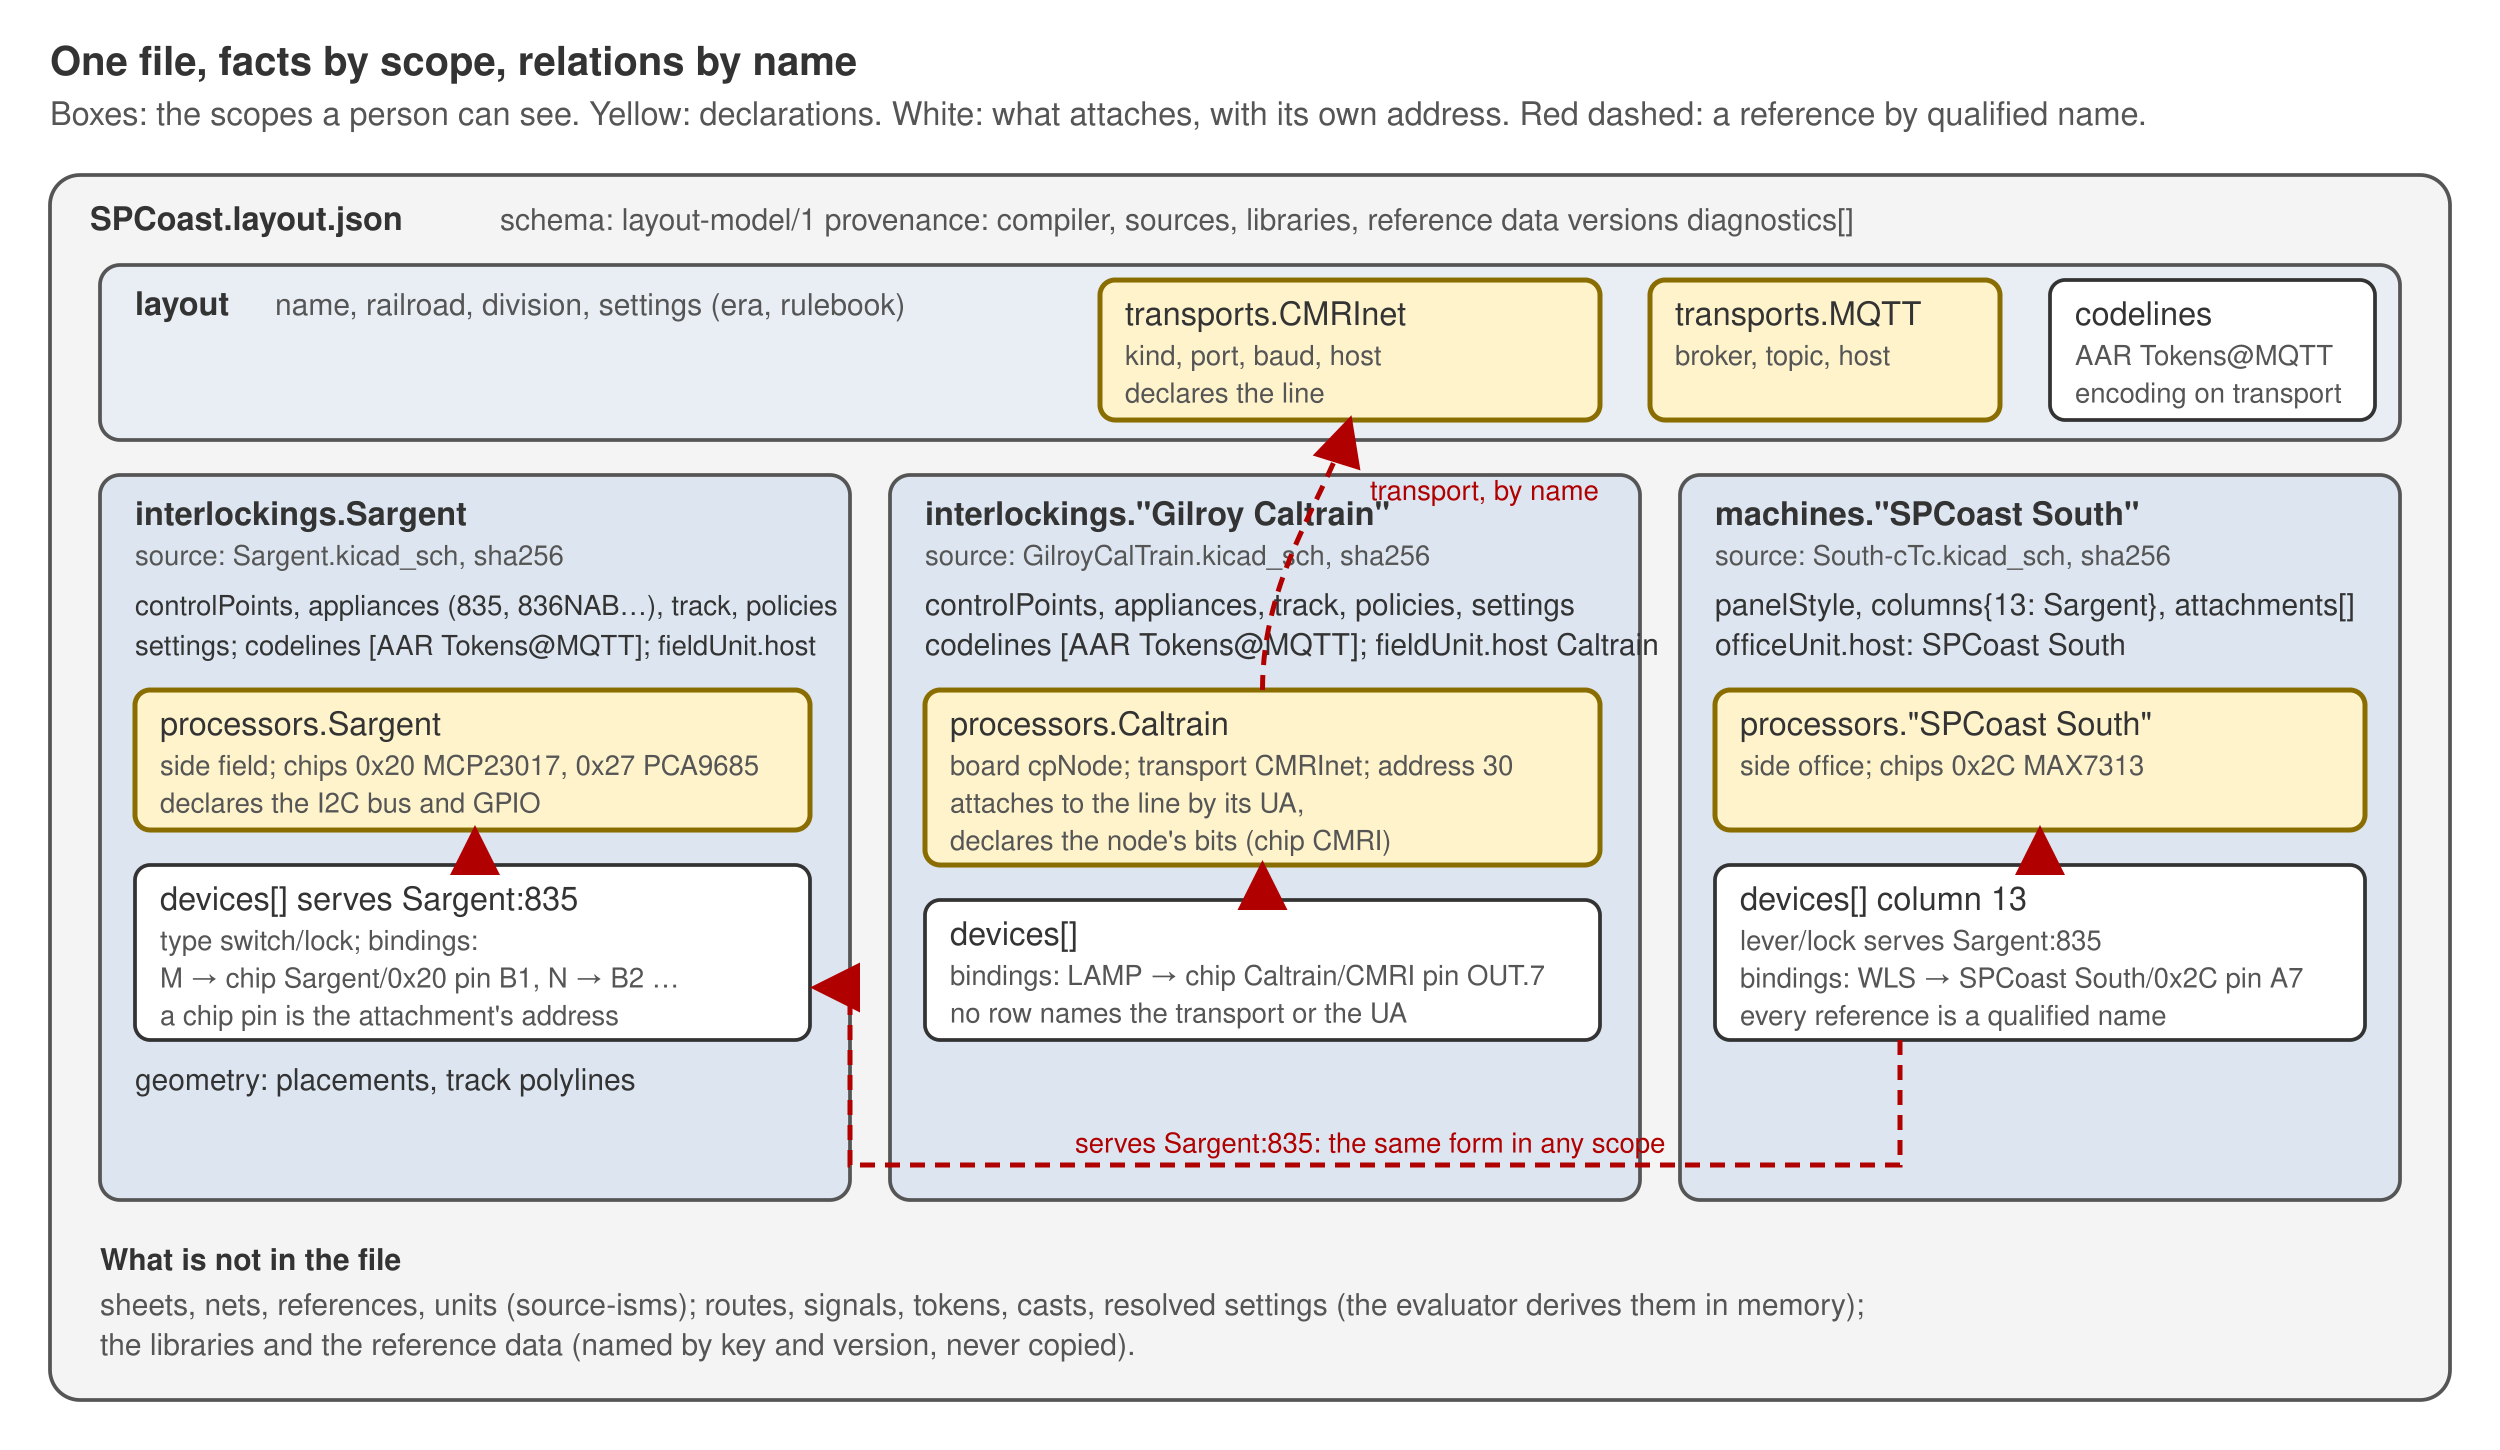
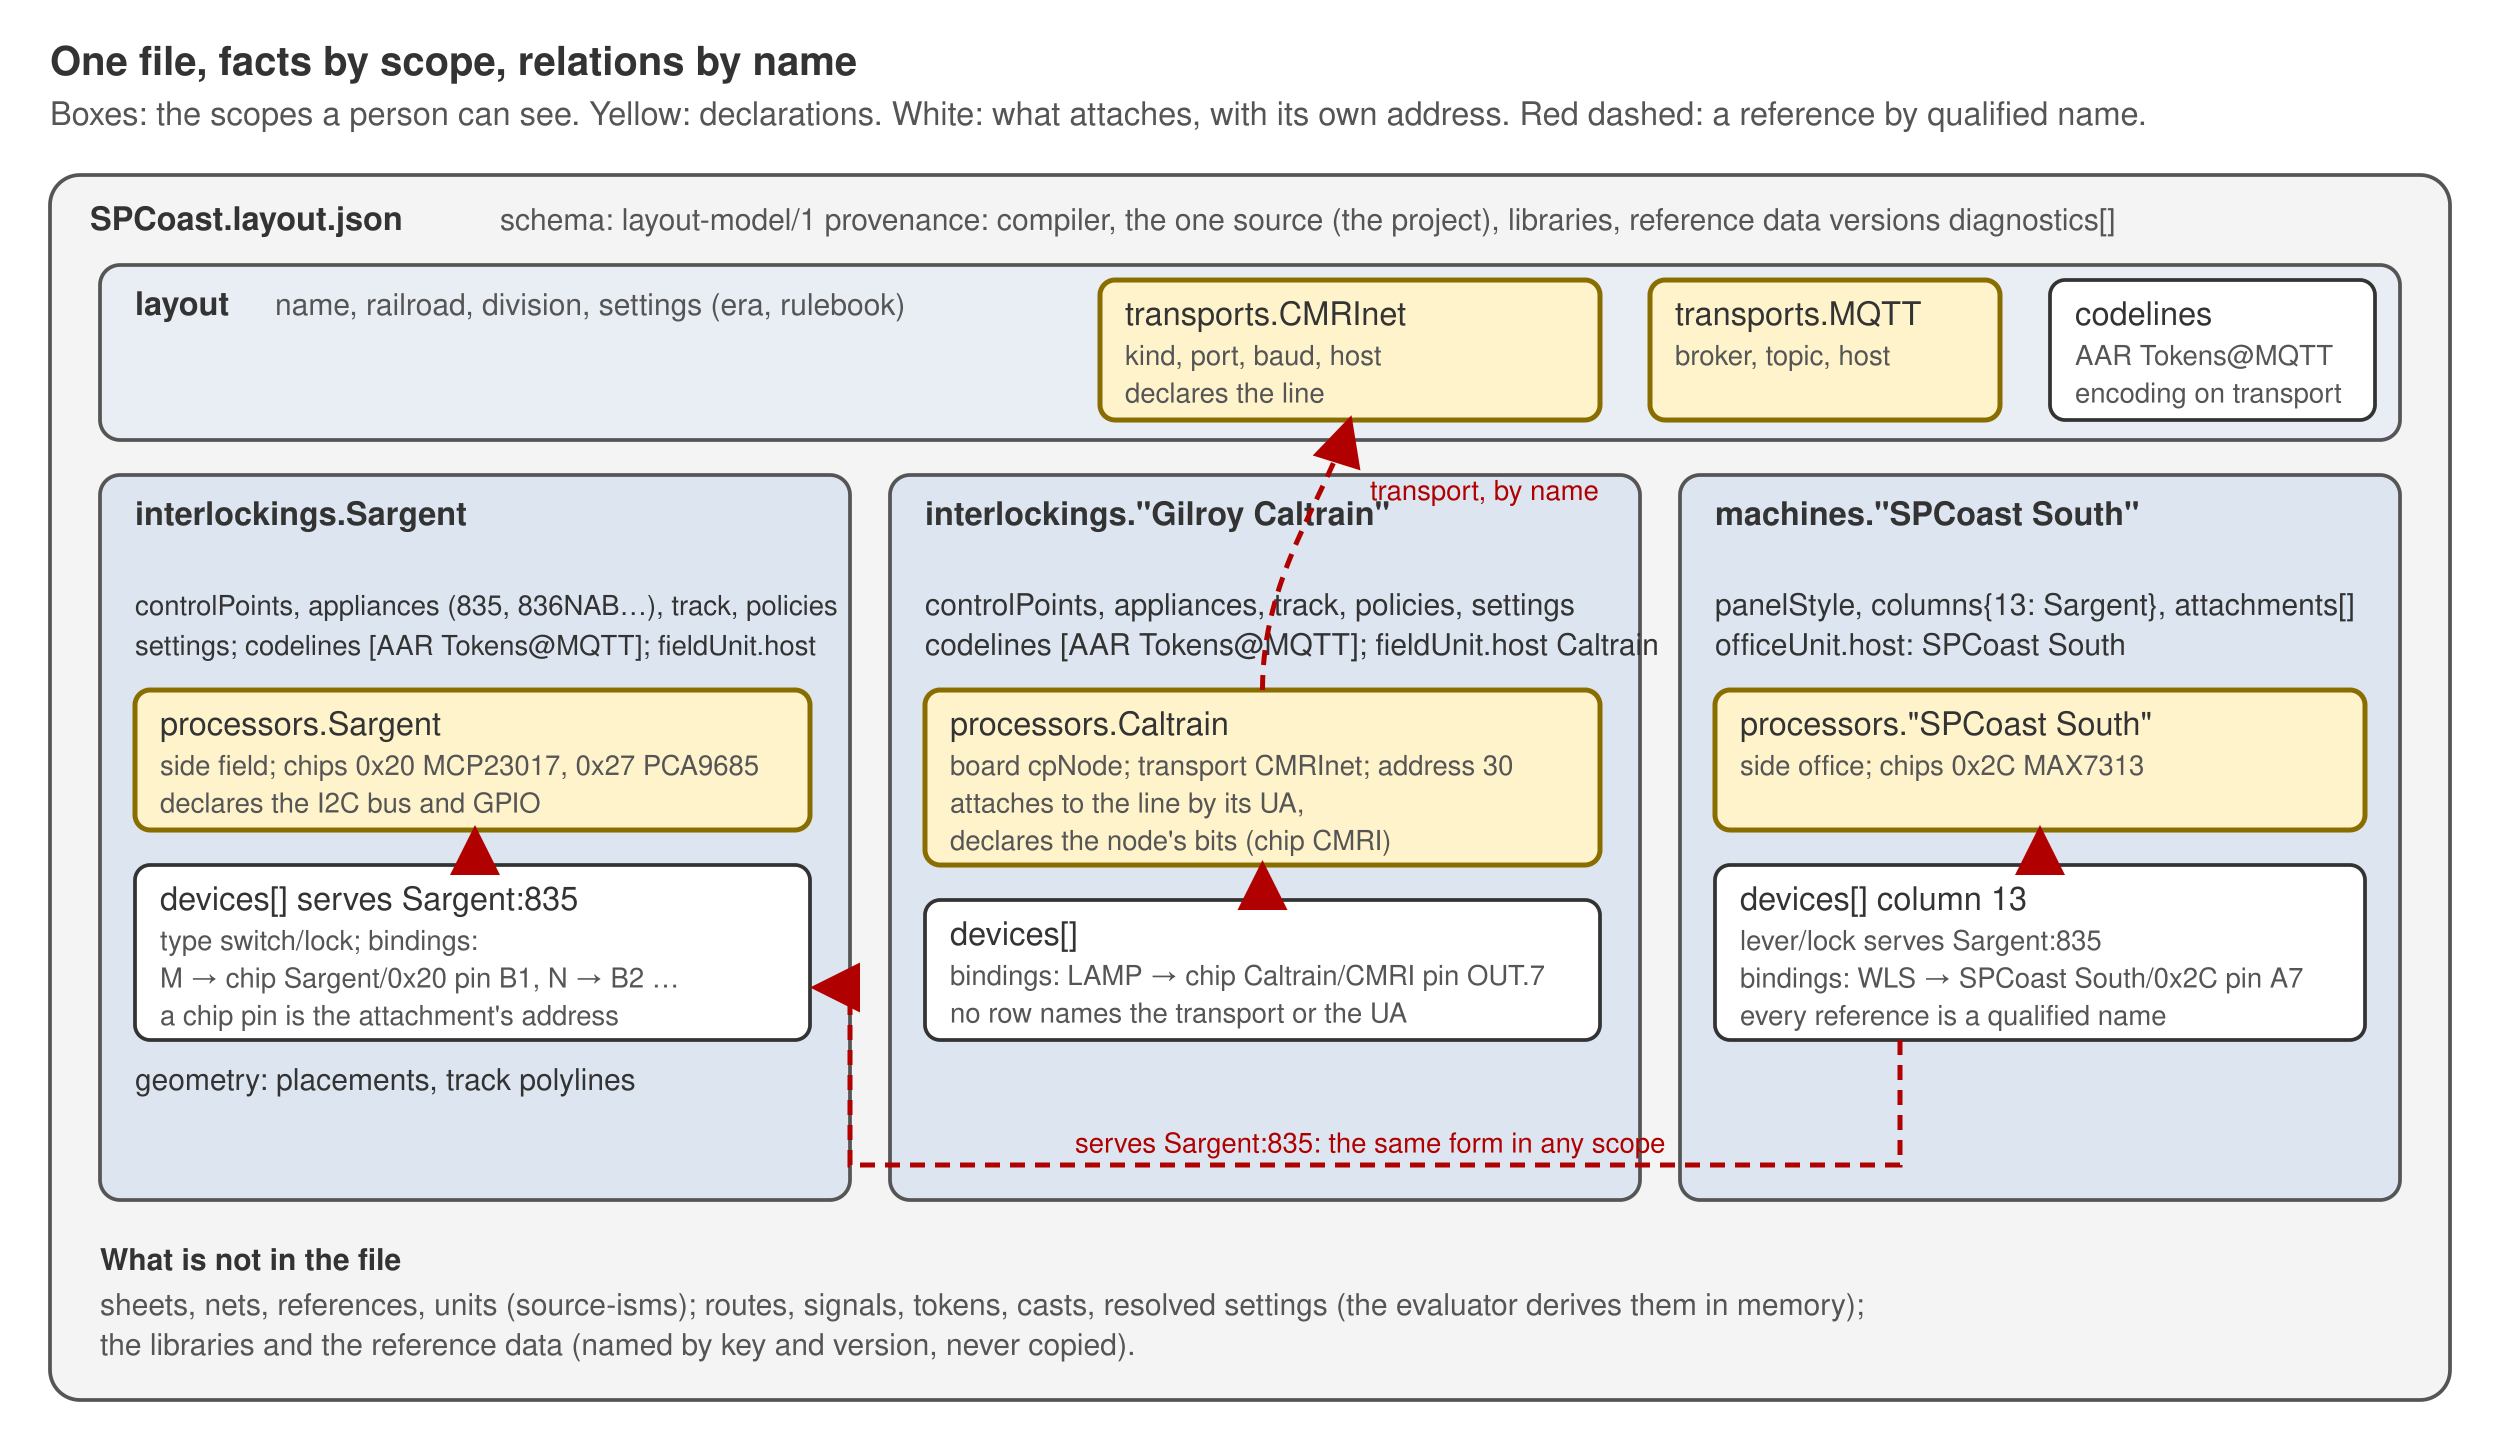
<svg xmlns="http://www.w3.org/2000/svg" viewBox="0 0 1000 580" font-family="Helvetica, Arial, sans-serif" font-size="13">
  <rect width="1000" height="580" fill="#ffffff" />
  <defs>
    <marker id="r" markerWidth="10" markerHeight="10" refX="9" refY="5" orient="auto">
      <path d="M0,0 L10,5 L0,10 z" fill="#b00000" />
    </marker>
  </defs>
  <text x="20" y="30" font-size="16" font-weight="bold" fill="#333">One file, facts by scope, relations by name</text>
  <text x="20" y="50" fill="#555">Boxes: the scopes a person can see. Yellow: declarations. White: what attaches, with its own address. Red dashed: a reference by qualified name.</text>
  <rect x="20" y="70" width="960" height="490" rx="12" fill="#f4f4f4" stroke="#555" stroke-width="1.5" />
  <text x="36" y="92" font-weight="bold" fill="#333">SPCoast.layout.json</text>
-   <text x="200" y="92" fill="#555" font-size="12">schema: layout-model/1   provenance: compiler, sources, libraries, reference data versions   diagnostics[]</text>
+   <text x="200" y="92" fill="#555" font-size="12">schema: layout-model/1   provenance: compiler, the one source (the project), libraries, reference data versions   diagnostics[]</text>
  <rect x="40" y="106" width="920" height="70" rx="8" fill="#e9eef5" stroke="#555" stroke-width="1.5" />
  <text x="54" y="126" font-weight="bold" fill="#333">layout</text>
  <text x="110" y="126" fill="#555" font-size="12">name, railroad, division, settings (era, rulebook)</text>
  <rect x="440" y="112" width="200" height="56" rx="6" fill="#fff3cc" stroke="#8a6d00" stroke-width="2" />
  <text x="450" y="130" fill="#333">transports.CMRInet</text>
  <text x="450" y="146" fill="#555" font-size="11">kind, port, baud, host</text>
  <text x="450" y="161" fill="#555" font-size="11">declares the line</text>
  <rect x="660" y="112" width="140" height="56" rx="6" fill="#fff3cc" stroke="#8a6d00" stroke-width="2" />
  <text x="670" y="130" fill="#333">transports.MQTT</text>
  <text x="670" y="146" fill="#555" font-size="11">broker, topic, host</text>
  <rect x="820" y="112" width="130" height="56" rx="6" fill="#ffffff" stroke="#333" stroke-width="1.5" />
  <text x="830" y="130" fill="#333">codelines</text>
  <text x="830" y="146" fill="#555" font-size="11">AAR Tokens@MQTT</text>
  <text x="830" y="161" fill="#555" font-size="11">encoding on transport</text>
  <rect x="40" y="190" width="300" height="290" rx="8" fill="#dde6f0" stroke="#555" stroke-width="1.5" />
  <text x="54" y="210" font-weight="bold" fill="#333">interlockings.Sargent</text>
-   <text x="54" y="226" fill="#555" font-size="11">source: Sargent.kicad_sch, sha256</text>
  <text x="54" y="246" fill="#333" font-size="11">controlPoints, appliances (835, 836NAB…), track, policies</text>
  <text x="54" y="262" fill="#333" font-size="11">settings; codelines [AAR Tokens@MQTT]; fieldUnit.host</text>
  <rect x="54" y="276" width="270" height="56" rx="6" fill="#fff3cc" stroke="#8a6d00" stroke-width="2" />
  <text x="64" y="294" fill="#333">processors.Sargent</text>
  <text x="64" y="310" fill="#555" font-size="11">side field; chips 0x20 MCP23017, 0x27 PCA9685</text>
  <text x="64" y="325" fill="#555" font-size="11">declares the I2C bus and GPIO</text>
  <rect x="54" y="346" width="270" height="70" rx="6" fill="#ffffff" stroke="#333" stroke-width="1.5" />
  <text x="64" y="364" fill="#333">devices[]  serves Sargent:835</text>
  <text x="64" y="380" fill="#555" font-size="11">type switch/lock; bindings:</text>
  <text x="64" y="395" fill="#555" font-size="11">M → chip Sargent/0x20 pin B1, N → B2 …</text>
  <text x="64" y="410" fill="#555" font-size="11">a chip pin is the attachment's address</text>
  <text x="54" y="436" fill="#333" font-size="12">geometry: placements, track polylines</text>
  <path d="M 190 346 L 190 332" fill="none" stroke="#b00000" stroke-width="2" stroke-dasharray="6 4" marker-end="url(#r)" />
  <rect x="356" y="190" width="300" height="290" rx="8" fill="#dde6f0" stroke="#555" stroke-width="1.5" />
  <text x="370" y="210" font-weight="bold" fill="#333">interlockings."Gilroy Caltrain"</text>
-   <text x="370" y="226" fill="#555" font-size="11">source: GilroyCalTrain.kicad_sch, sha256</text>
  <text x="370" y="246" fill="#333" font-size="12">controlPoints, appliances, track, policies, settings</text>
  <text x="370" y="262" fill="#333" font-size="12">codelines [AAR Tokens@MQTT]; fieldUnit.host Caltrain</text>
  <rect x="370" y="276" width="270" height="70" rx="6" fill="#fff3cc" stroke="#8a6d00" stroke-width="2" />
  <text x="380" y="294" fill="#333">processors.Caltrain</text>
  <text x="380" y="310" fill="#555" font-size="11">board cpNode; transport CMRInet; address 30</text>
  <text x="380" y="325" fill="#555" font-size="11">attaches to the line by its UA,</text>
  <text x="380" y="340" fill="#555" font-size="11">declares the node's bits (chip CMRI)</text>
  <rect x="370" y="360" width="270" height="56" rx="6" fill="#ffffff" stroke="#333" stroke-width="1.5" />
  <text x="380" y="378" fill="#333">devices[]</text>
  <text x="380" y="394" fill="#555" font-size="11">bindings: LAMP → chip Caltrain/CMRI pin OUT.7</text>
  <text x="380" y="409" fill="#555" font-size="11">no row names the transport or the UA</text>
  <path d="M 505 276 C 505 230, 530 200, 540 168" fill="none" stroke="#b00000" stroke-width="2" stroke-dasharray="6 4" marker-end="url(#r)" />
  <text x="548" y="200" fill="#b00000" font-size="11">transport, by name</text>
  <path d="M 505 360 L 505 346" fill="none" stroke="#b00000" stroke-width="2" stroke-dasharray="6 4" marker-end="url(#r)" />
  <rect x="672" y="190" width="288" height="290" rx="8" fill="#dde6f0" stroke="#555" stroke-width="1.5" />
  <text x="686" y="210" font-weight="bold" fill="#333">machines."SPCoast South"</text>
-   <text x="686" y="226" fill="#555" font-size="11">source: South-cTc.kicad_sch, sha256</text>
  <text x="686" y="246" fill="#333" font-size="12">panelStyle, columns{13: Sargent}, attachments[]</text>
  <text x="686" y="262" fill="#333" font-size="12">officeUnit.host: SPCoast South</text>
  <rect x="686" y="276" width="260" height="56" rx="6" fill="#fff3cc" stroke="#8a6d00" stroke-width="2" />
  <text x="696" y="294" fill="#333">processors."SPCoast South"</text>
  <text x="696" y="310" fill="#555" font-size="11">side office; chips 0x2C MAX7313</text>
  <rect x="686" y="346" width="260" height="70" rx="6" fill="#ffffff" stroke="#333" stroke-width="1.5" />
  <text x="696" y="364" fill="#333">devices[]  column 13</text>
  <text x="696" y="380" fill="#555" font-size="11">lever/lock serves Sargent:835</text>
  <text x="696" y="395" fill="#555" font-size="11">bindings: WLS → SPCoast South/0x2C pin A7</text>
  <text x="696" y="410" fill="#555" font-size="11">every reference is a qualified name</text>
  <path d="M 760 416 L 760 466 L 340 466 L 340 395 L 326 395" fill="none" stroke="#b00000" stroke-width="2" stroke-dasharray="6 4" marker-end="url(#r)" />
  <text x="430" y="461" fill="#b00000" font-size="11">serves Sargent:835: the same form in any scope</text>
  <path d="M 816 346 L 816 332" fill="none" stroke="#b00000" stroke-width="2" stroke-dasharray="6 4" marker-end="url(#r)" />
  <text x="40" y="508" fill="#333" font-size="12" font-weight="bold">What is not in the file</text>
  <text x="40" y="526" fill="#555" font-size="12">sheets, nets, references, units (source-isms); routes, signals, tokens, casts, resolved settings (the evaluator derives them in memory);</text>
  <text x="40" y="542" fill="#555" font-size="12">the libraries and the reference data (named by key and version, never copied).</text>
</svg>
